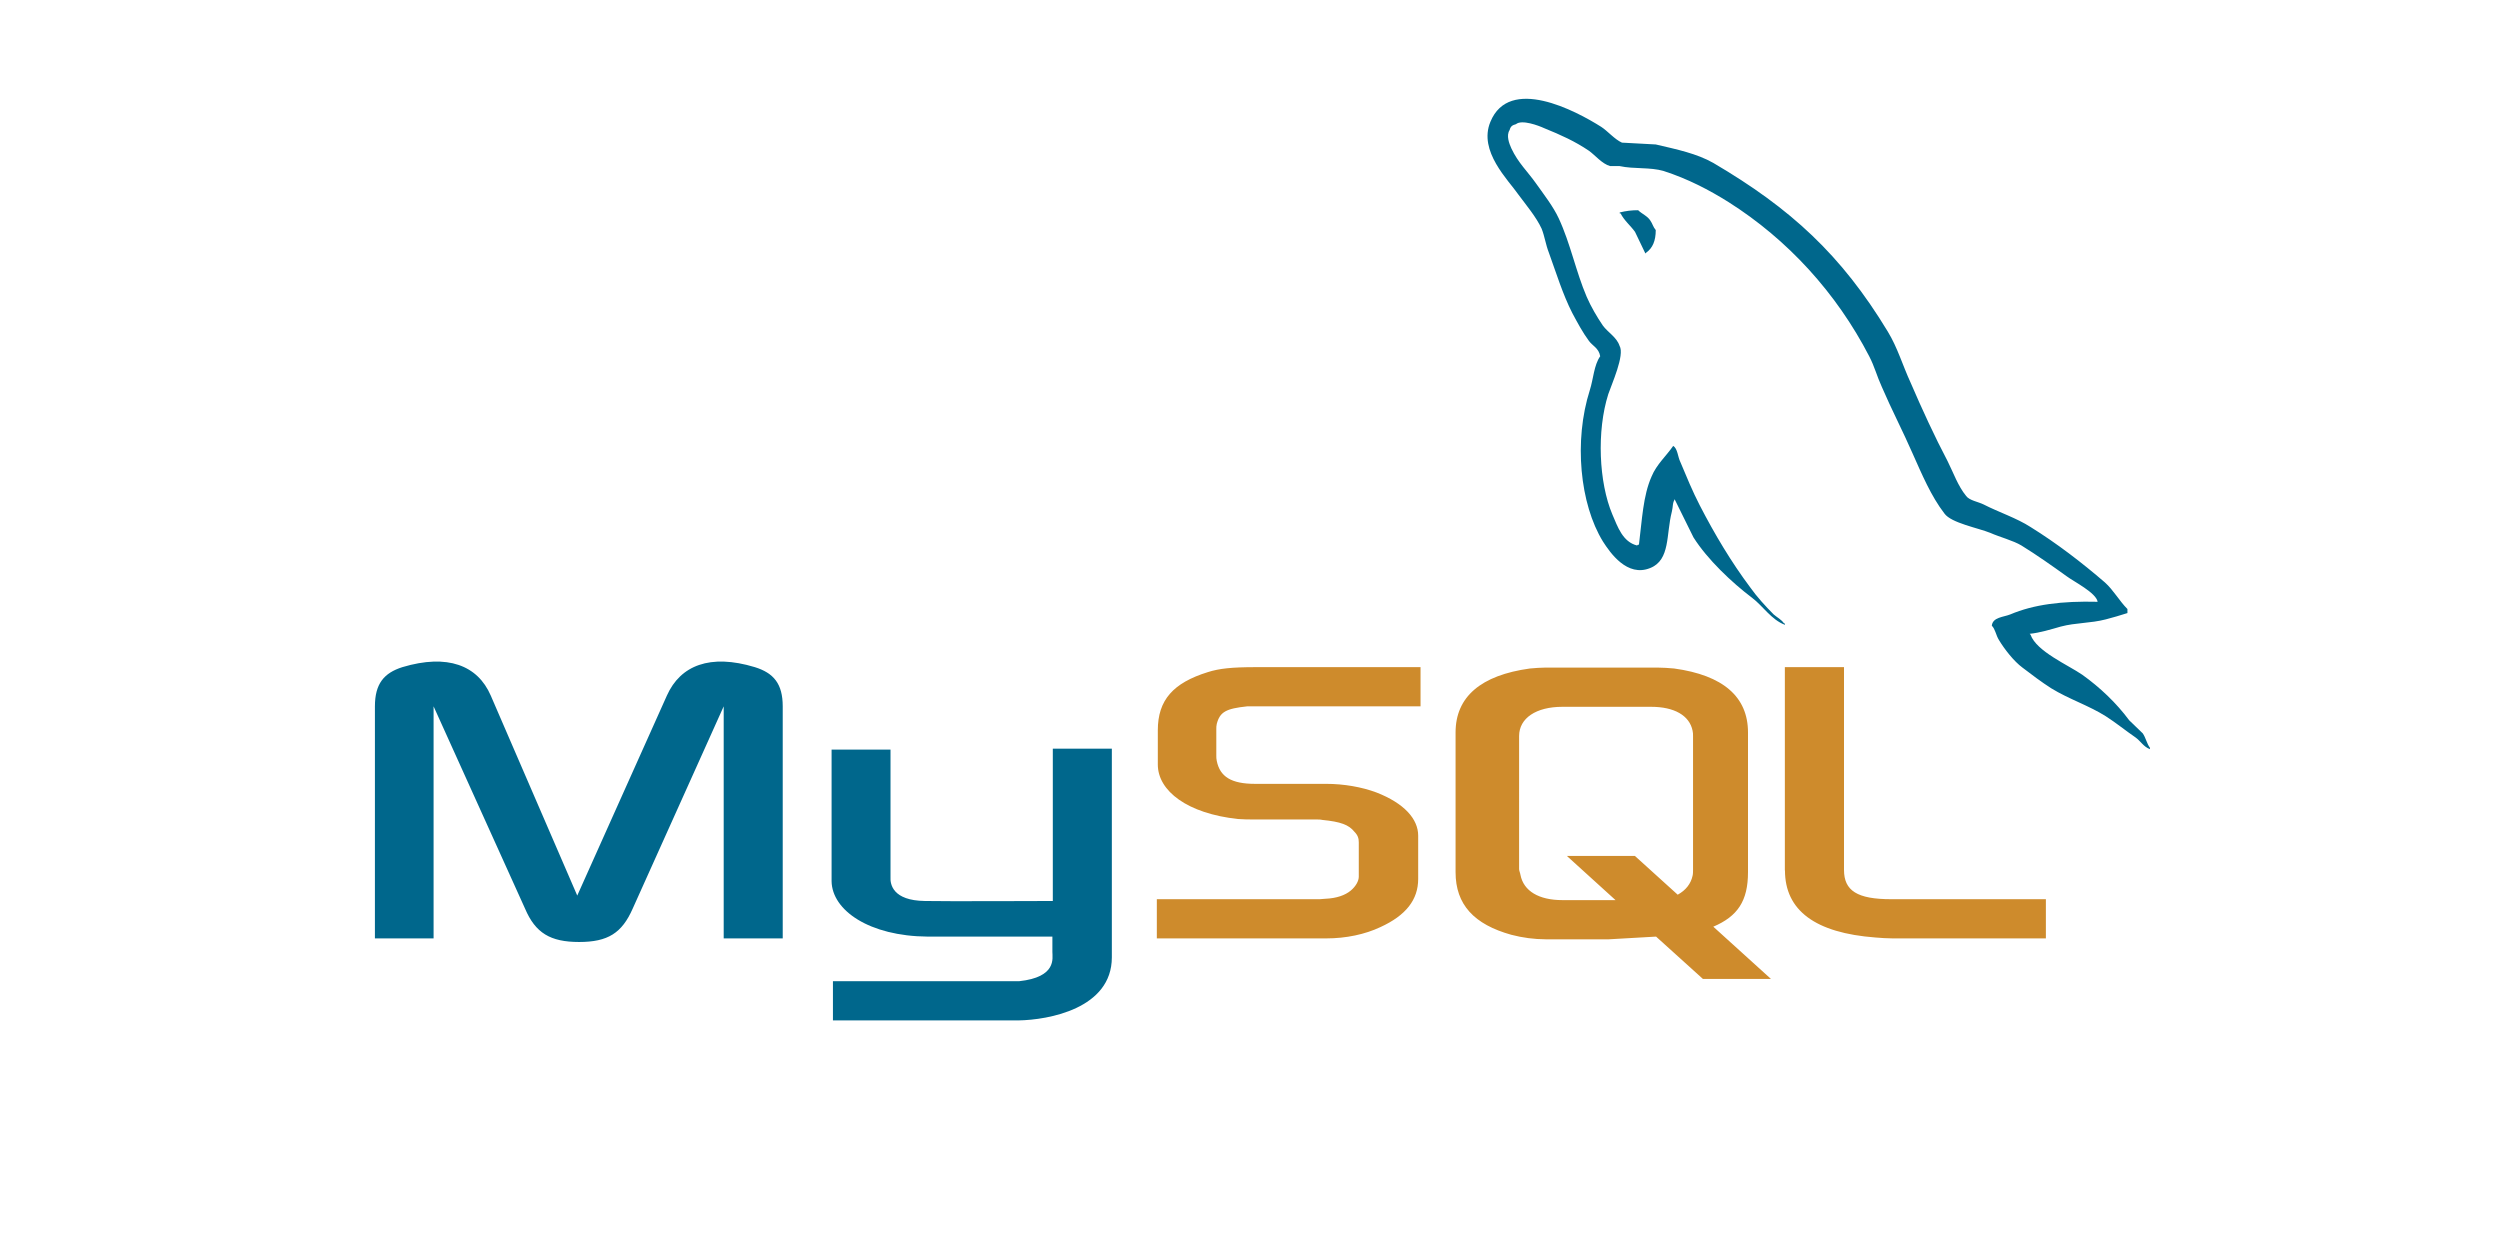
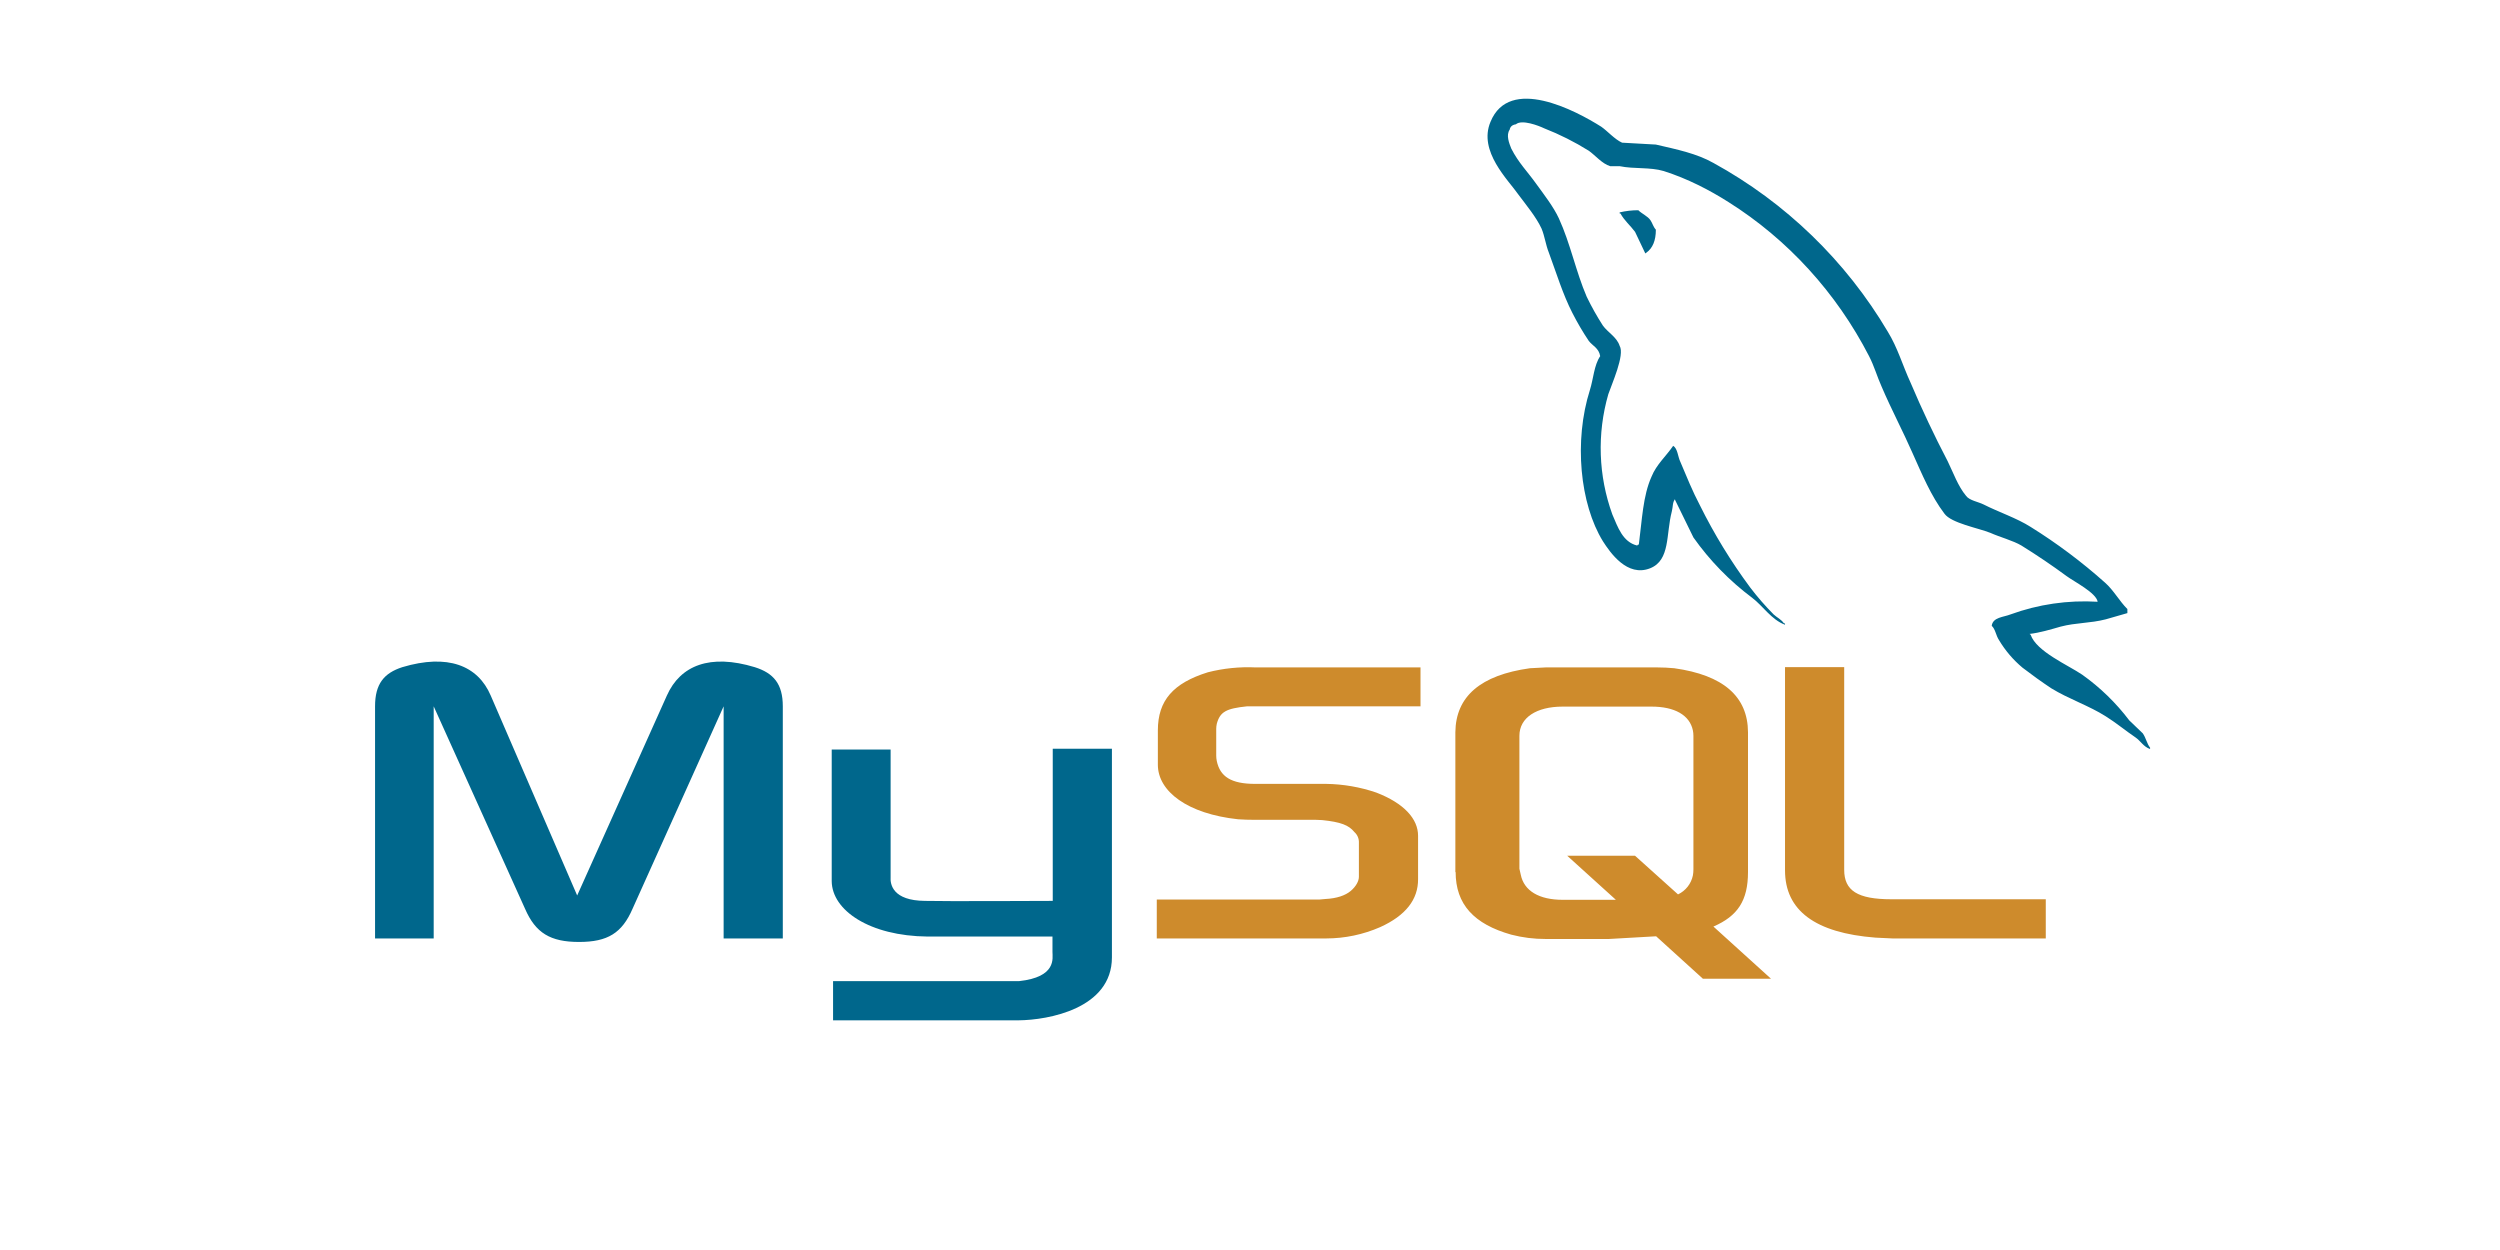
<svg xmlns="http://www.w3.org/2000/svg" width="120" height="60" viewBox="0 0 9.252 4.626">
-   <g transform="matrix(.037376 0 0 .037376 1.069994 -1.319339)" fill-rule="evenodd">
-     <path d="M8.504 128.215h5.8v-22.977l9.058 20.033c1.026 2.408 2.5 3.3 5.354 3.3s4.24-.893 5.3-3.3l9.013-20.033v22.977h5.845v-22.977c0-2.23-.893-3.303-2.767-3.883-4.417-1.338-7.362-.178-8.7 2.81l-8.878 19.81-8.567-19.81c-1.294-2.988-4.284-4.148-8.745-2.81-1.83.58-2.722 1.652-2.722 3.883l-.001 22.977zm45.198-18.694h5.845v12.627c-.044.713.223 2.32 3.4 2.363 1.65.045 12.582 0 12.67 0v-15.08h5.845v20.658c0 5.086-6.3 6.2-9.236 6.246h-18.38v-3.88h18.427c3.748-.402 3.302-2.275 3.302-2.9v-1.518h-12.36c-5.756-.045-9.46-2.588-9.503-5.488v-13.03zm125.374-14.635c-3.568-.09-6.336.268-8.656 1.25-.668.27-1.74.27-1.828 1.116.357.355.4.936.713 1.428.535.893 1.473 2.096 2.32 2.72.938.715 1.875 1.428 2.855 2.053 1.74 1.07 3.703 1.695 5.398 2.766.982.625 1.963 1.428 2.945 2.098.5.357.803.938 1.428 1.16v-.135c-.312-.4-.402-.98-.713-1.428-.447-.445-.893-.848-1.34-1.293-1.293-1.74-2.9-3.258-4.64-4.506-1.428-.982-4.55-2.32-5.13-3.97l-.088-.09c.98-.09 2.14-.447 3.078-.715 1.518-.4 2.9-.312 4.46-.713.715-.18 1.428-.402 2.143-.625v-.4c-.803-.803-1.383-1.874-2.23-2.632-2.275-1.963-4.775-3.882-7.363-5.488-1.383-.892-3.168-1.473-4.64-2.23-.537-.268-1.428-.402-1.74-.848-.805-.98-1.25-2.275-1.83-3.436-1.293-2.454-2.543-5.175-3.658-7.763-.803-1.74-1.295-3.48-2.275-5.086-4.596-7.585-9.594-12.18-17.268-16.687-1.65-.937-3.613-1.34-5.7-1.83l-3.346-.18c-.715-.312-1.428-1.16-2.053-1.562-2.543-1.606-9.102-5.086-10.977-.49-1.205 2.9 1.785 5.755 2.8 7.228.76 1.026 1.74 2.186 2.277 3.346.3.758.4 1.562.713 2.365.713 1.963 1.383 4.15 2.32 5.98.5.937 1.025 1.92 1.65 2.767.357.49.982.714 1.115 1.517-.625.893-.668 2.23-1.025 3.347-1.607 5.042-.982 11.288 1.293 14.99.715 1.115 2.4 3.57 4.686 2.632 2.008-.803 1.56-3.346 2.14-5.577.135-.535.045-.892.312-1.25v.09l1.83 3.703c1.383 2.186 3.793 4.462 5.8 5.98 1.07.803 1.918 2.187 3.256 2.677v-.135h-.088c-.268-.4-.67-.58-1.027-.892-.803-.803-1.695-1.785-2.32-2.677-1.873-2.498-3.523-5.265-4.996-8.12-.715-1.383-1.34-2.9-1.918-4.283-.27-.536-.27-1.34-.715-1.606-.67.98-1.65 1.83-2.143 3.034-.848 1.918-.936 4.283-1.248 6.737-.18.045-.1 0-.18.09-1.426-.356-1.918-1.83-2.453-3.078-1.338-3.168-1.562-8.254-.402-11.913.312-.937 1.652-3.882 1.117-4.774-.27-.848-1.16-1.338-1.652-2.008-.58-.848-1.203-1.918-1.605-2.855-1.07-2.5-1.605-5.265-2.766-7.764-.537-1.16-1.473-2.365-2.232-3.435-.848-1.205-1.783-2.053-2.453-3.48-.223-.49-.535-1.294-.178-1.83.088-.357.268-.49.623-.58.58-.49 2.232.134 2.812.4 1.65.67 3.033 1.294 4.416 2.23.625.446 1.295 1.294 2.098 1.518h.938c1.428.312 3.033.09 4.37.49 2.365.76 4.506 1.874 6.426 3.08 5.844 3.703 10.664 8.968 13.92 15.26.535 1.026.758 1.963 1.25 3.034.938 2.187 2.098 4.417 3.033 6.56.938 2.097 1.83 4.24 3.168 5.98.67.937 3.346 1.427 4.55 1.918.893.4 2.275.76 3.08 1.25 1.516.937 3.033 2.008 4.46 3.034.713.534 2.945 1.65 3.078 2.54zm-45.5-38.772a7.09 7.09 0 0 0-1.828.223v.09h.088c.357.714.982 1.205 1.428 1.83l1.027 2.142.088-.09c.625-.446.938-1.16.938-2.23-.268-.312-.312-.625-.535-.937-.268-.446-.848-.67-1.206-1.026z" fill="#00678c" />
-     <path d="M85.916 128.215h16.776c1.963 0 3.838-.4 5.354-1.115 2.543-1.16 3.748-2.72 3.748-4.773v-4.283c0-1.65-1.383-3.213-4.148-4.283-1.428-.535-3.213-.848-4.953-.848h-7.05c-2.365 0-3.48-.715-3.793-2.275-.044-.178-.044-.357-.044-.535v-2.633c0-.135 0-.312.044-.49.312-1.205.937-1.518 3-1.74h17.177v-3.883h-16.33c-2.365 0-3.614.135-4.73.492-3.436 1.07-4.953 2.766-4.953 5.754v3.393c0 2.63 2.945 4.863 7.942 5.398.535.045 1.115.045 1.695.045h6.024c.223 0 .445 0 .623.045 1.83.178 2.633.49 3.168 1.158.357.357.447.67.447 1.072v3.39c0 .4-.268.938-.803 1.383s-1.385.758-2.5.803c-.223 0-.355.045-.58.045H85.916zm62.195-6.736c0 3.97 3 6.2 8.97 6.648.58.045 1.115.088 1.695.088h15.17v-3.88h-15.303c-3.393 0-4.686-.848-4.686-2.9v-20.078H148.1v20.123zm-32.615.177v-13.83c0-3.525 2.498-5.668 7.363-6.336.535-.045 1.07-.09 1.56-.09h11.064c.58 0 1.072.045 1.652.09 4.863.668 7.316 2.81 7.316 6.336v13.83c0 2.855-1.025 4.373-3.436 5.4l5.71 5.174h-6.736l-4.64-4.193-4.686.268h-6.246a13.66 13.66 0 0 1-3.391-.445c-3.7-1.028-5.53-2.99-5.53-6.204zm6.29-.31c0 .178.1.355.135.58.312 1.605 1.828 2.498 4.148 2.498h5.266l-4.818-4.373h6.736l4.238 3.838c.805-.447 1.295-1.072 1.473-1.875.045-.178.045-.4.045-.58v-13.252c0-.178 0-.355-.045-.535-.312-1.516-1.828-2.363-4.104-2.363h-8.79c-2.588 0-4.283 1.115-4.283 2.898z" fill="#ce8b2c" />
+   <g fill-rule="evenodd">
+     <path fill="#00678c" d="M1.388 3.473h.217v-.859l.338.749c.039.09.094.123.2.123s.159-.033.198-.123l.337-.749v.859h.219v-.859c0-.083-.034-.123-.104-.145-.165-.05-.275-.007-.325.105l-.332.74-.32-.74c-.048-.112-.16-.155-.327-.105-.068.022-.101.062-.101.145zm1.69-.699h.218v.472c-.002.027.008.087.127.088.061.002.47 0 .473 0v-.563h.219v.772c0 .19-.236.232-.345.233h-.687v-.145h.688c.14-.015.124-.085.124-.108v-.057h-.462c-.215-.002-.354-.097-.355-.205zm4.685-.547a.8.8 0 0 0-.323.047c-.025.01-.065.01-.069.042.014.013.015.035.027.053a.4.4 0 0 0 .087.102q.052.04.106.076c.065.04.139.064.202.104.037.023.073.053.11.078.019.013.03.035.054.043v-.005c-.012-.015-.015-.036-.027-.053l-.05-.048a.8.8 0 0 0-.174-.169c-.053-.036-.17-.086-.191-.148l-.004-.003c.037-.004.08-.017.115-.027.057-.015.109-.012.167-.027l.08-.023v-.015c-.03-.03-.051-.07-.083-.098a2 2 0 0 0-.275-.206c-.052-.033-.119-.055-.174-.083-.02-.01-.053-.015-.065-.032-.03-.036-.047-.085-.068-.128a4 4 0 0 1-.137-.29c-.03-.065-.048-.13-.085-.19a1.7 1.7 0 0 0-.645-.624c-.062-.035-.135-.05-.213-.068L6.003.528C5.976.516 5.949.485 5.926.469c-.095-.06-.34-.19-.41-.018-.046.109.066.215.104.27.029.039.065.082.085.125.012.029.015.059.027.089.027.073.052.155.087.223a1 1 0 0 0 .061.104c.014.018.037.026.042.056-.023.034-.025.084-.038.125-.06.189-.037.422.048.56.027.042.09.134.175.1.075-.03.058-.126.08-.21.005-.02.002-.033.012-.046v.003l.068.139a1 1 0 0 0 .217.223c.04.03.072.082.122.1v-.005h-.004c-.01-.015-.025-.021-.038-.033a1 1 0 0 1-.087-.1 2 2 0 0 1-.186-.304c-.027-.051-.05-.108-.072-.16-.01-.02-.01-.05-.027-.06-.025.037-.062.069-.08.114-.032.071-.035.16-.047.251-.006.002-.003 0-.006.004-.054-.013-.072-.069-.092-.115a.72.72 0 0 1-.015-.445c.012-.036.062-.146.042-.179-.01-.032-.044-.05-.062-.075a1 1 0 0 1-.06-.107c-.04-.093-.06-.196-.103-.29C5.749.765 5.714.72 5.685.68 5.653.635 5.62.603 5.593.55 5.585.53 5.573.5 5.587.48Q5.59.463 5.61.46c.022-.019.084.005.105.015a1 1 0 0 1 .165.083c.024.017.049.048.079.057h.035c.053.011.113.003.163.018.088.028.169.07.24.115.219.138.399.335.52.57.02.039.029.074.047.114.035.082.079.165.114.245.035.078.068.158.118.224.025.035.125.053.17.071.033.015.085.029.115.047q.087.054.167.113c.027.02.11.062.115.095zM6.063.778a.3.3 0 0 0-.069.008V.79h.003c.014.026.037.045.054.068l.038.08.004-.003Q6.128.91 6.128.85c-.01-.011-.012-.023-.02-.035C6.098.8 6.076.791 6.063.778" />
+     <path fill="#ce8b2c" d="M4.281 3.473h.627a.5.5 0 0 0 .2-.042q.141-.064.14-.178v-.16c0-.062-.051-.12-.155-.16a.6.6 0 0 0-.185-.032h-.263c-.089 0-.13-.027-.142-.085q-.002-.01-.002-.02v-.099q0-.008.002-.018c.012-.045.035-.057.112-.065h.642V2.47h-.61a.6.6 0 0 0-.177.018c-.128.04-.185.104-.185.215v.127c0 .099.11.182.297.202q.03.002.063.002h.225l.023.001c.069.007.099.019.119.044a.05.05 0 0 1 .017.04v.126c0 .015-.01.035-.03.052s-.052.028-.094.03l-.022.002h-.602zm2.325-.252q0 .223.335.249l.063.003h.567v-.145H7c-.126 0-.175-.032-.175-.109v-.75h-.219zm-1.22.007V2.71q.002-.199.276-.237l.058-.003h.414q.03 0 .062.003.272.038.273.237v.517c0 .106-.038.163-.128.202l.213.193h-.252l-.173-.157-.175.01H5.72a.5.5 0 0 1-.127-.016c-.138-.039-.206-.112-.206-.232m.236-.012q.002.01.005.022c.012.06.068.093.155.093h.197l-.18-.163h.251l.159.143a.1.1 0 0 0 .055-.07q.002-.011.002-.022v-.495q0-.01-.002-.02c-.012-.057-.068-.088-.153-.088h-.329c-.097 0-.16.041-.16.108z" />
  </g>
</svg>
